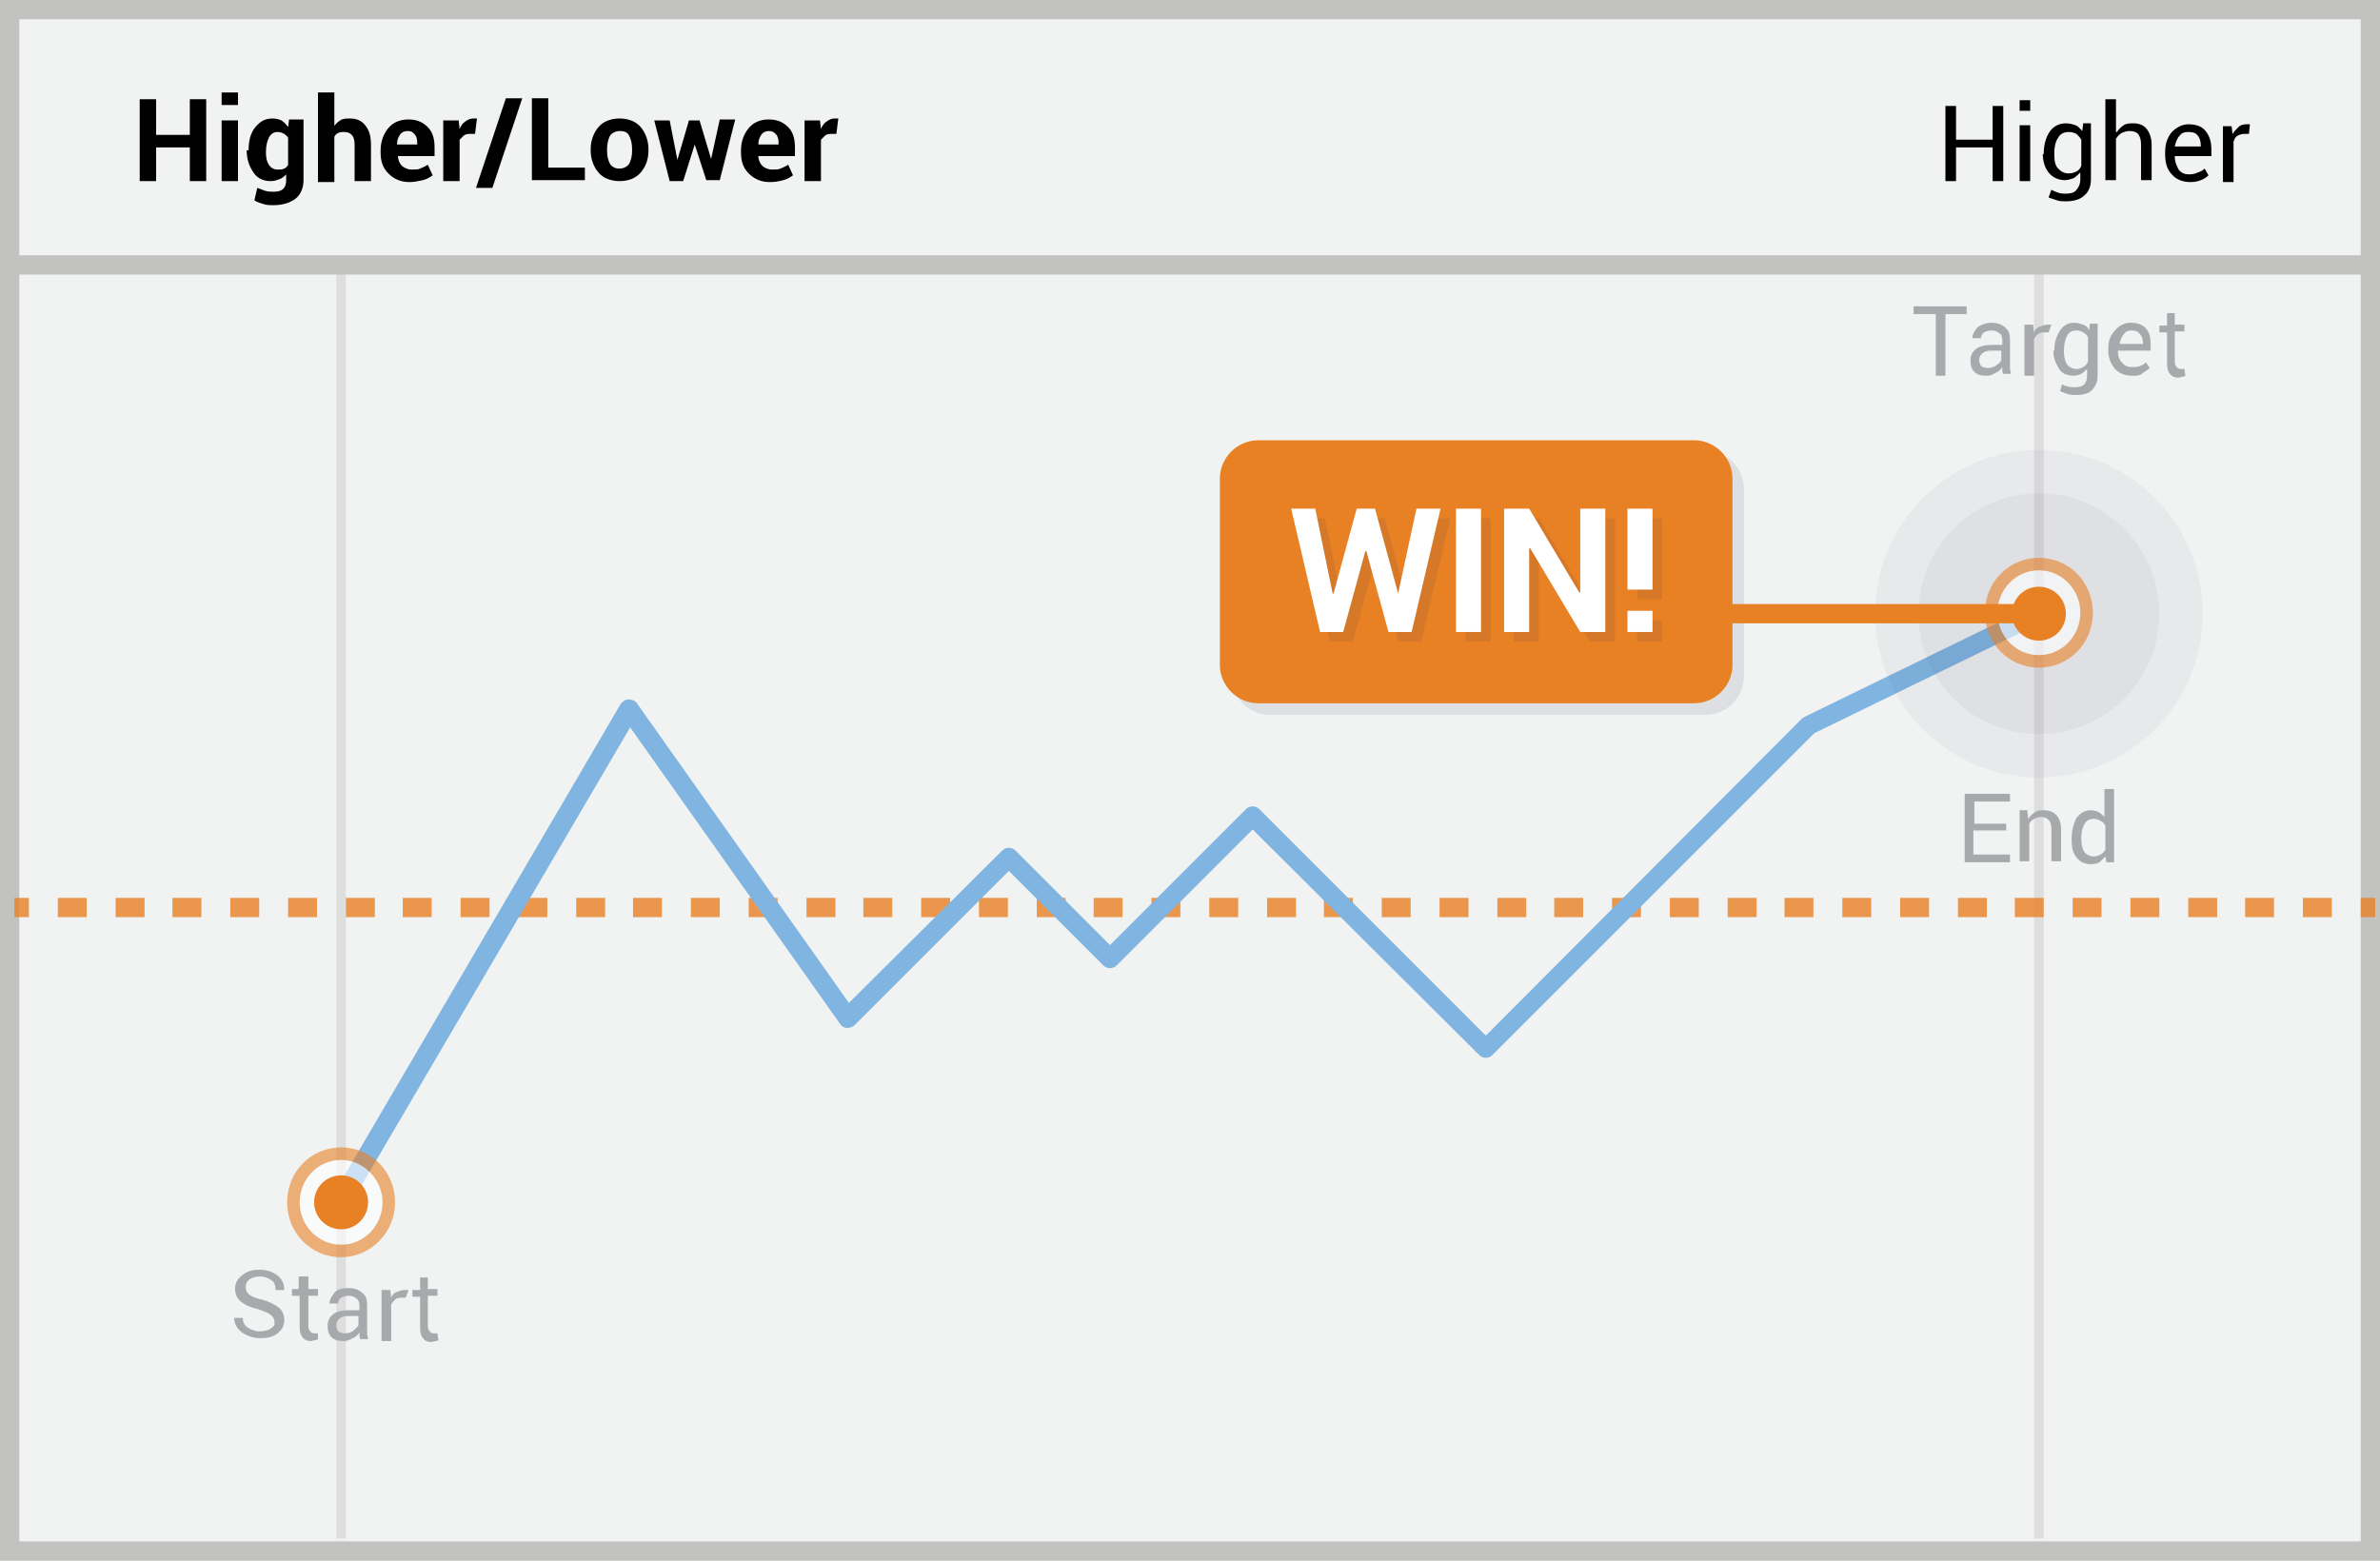
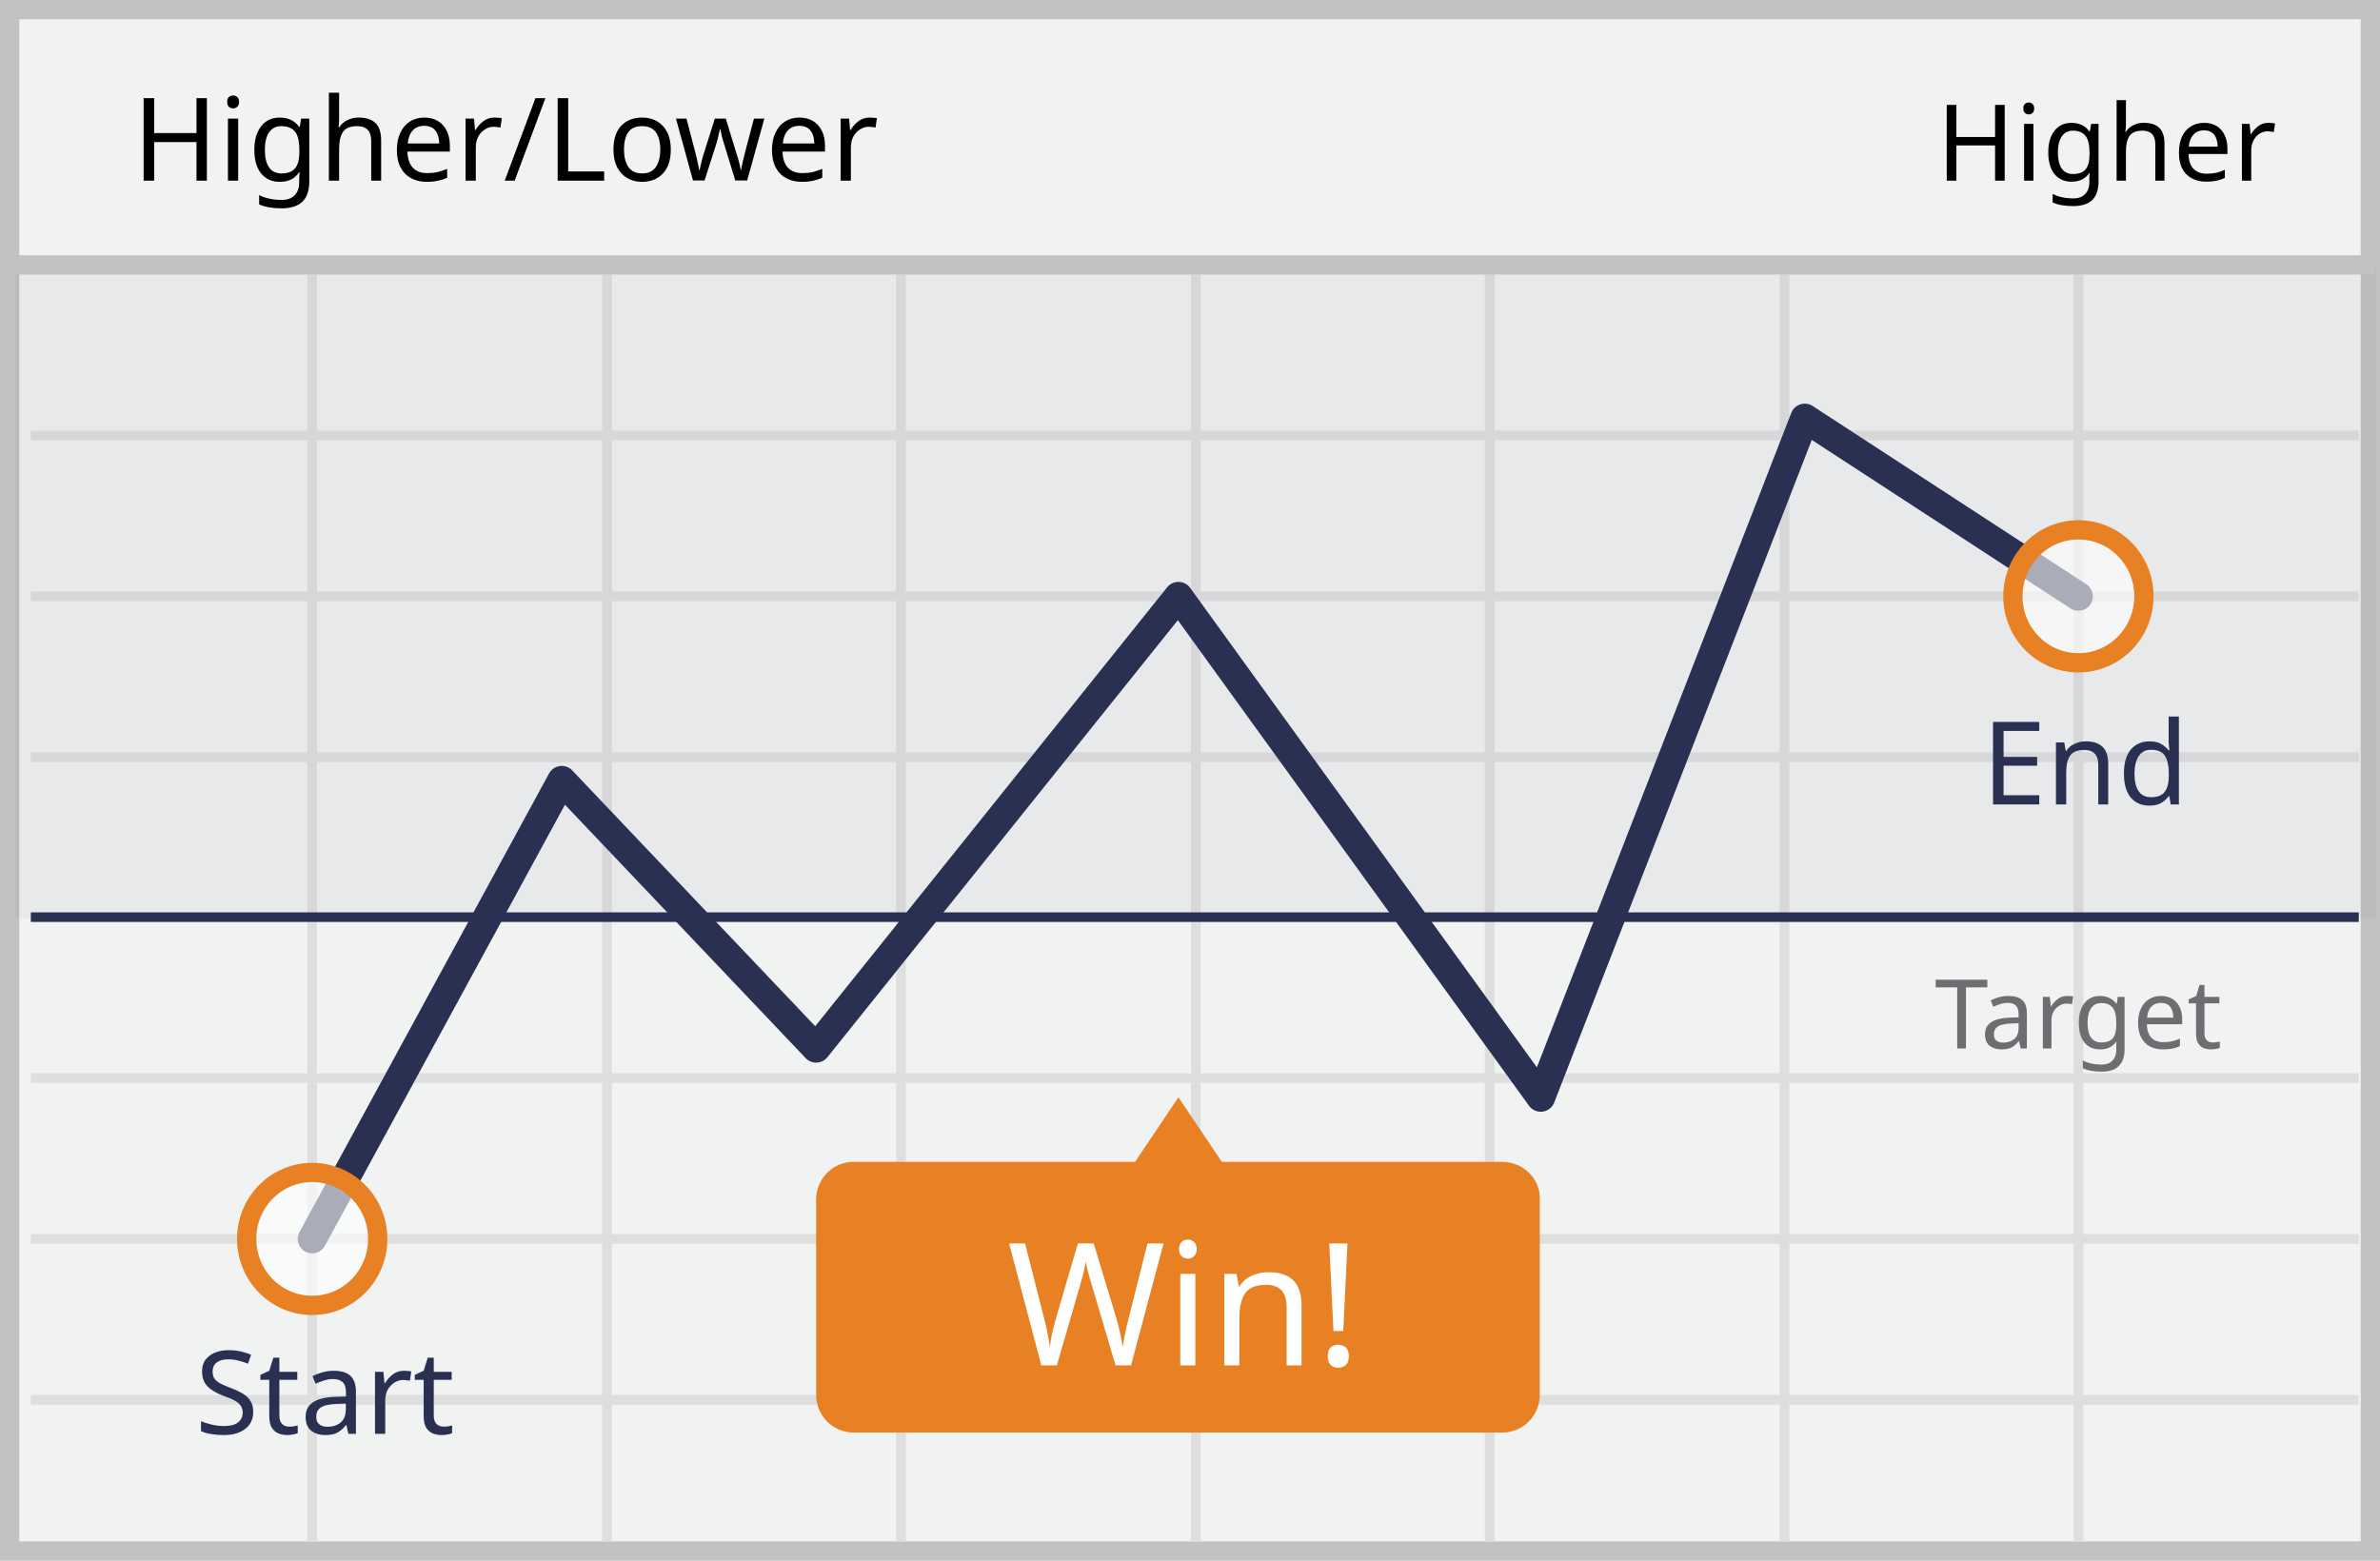
<svg xmlns="http://www.w3.org/2000/svg" version="1.1" id="Layer_1" x="0px" y="0px" viewBox="0 0 247 162" style="enable-background:new 0 0 247 162;" xml:space="preserve">
  <style type="text/css">
- 	.st0{fill:#F1F2F2;}
- 	.st1{fill:#C2C2C1;}
- 	.st2{fill:none;}
- 	.st3{fill:#DFDEDE;}
- 	.st4{opacity:0.8;}
- 	.st5{fill:#E88024;}
- 	.st6{fill:#80B4E1;}
- 	.st7{opacity:0.6;}
- 	.st8{fill:#FFFFFF;}
- 	.st9{opacity:5.000000e-02;}
- 	.st10{fill:#2A3052;}
- 	.st11{fill:#A7A9AC;}
- 	.st12{opacity:0.1;}
+ 	.st0{fill:#F1F2F2;stroke:#C2C2C2;stroke-width:2;stroke-miterlimit:10;}
+ 	.st1{fill:none;stroke:#DFDEDE;stroke-miterlimit:10;}
+ 	.st2{fill:none;stroke:#2A3052;stroke-linejoin:round;stroke-miterlimit:10;}
+ 	.st3{opacity:5.000000e-02;fill:#2A3052;}
+ 	.st4{font-family:'Roboto-Bold';}
+ 	.st5{font-size:12px;}
+ 	.st6{font-family:'Roboto-Regular';}
+ 	.st7{font-size:11px;}
+ 	.st8{fill:none;stroke:#2A3052;stroke-width:3;stroke-linecap:round;stroke-linejoin:round;stroke-miterlimit:10;}
+ 	.st9{fill:#2A3052;}
+ 	.st10{fill:#E88024;}
+ 	.st11{fill:#6D6E71;}
+ 	.st12{font-family:'Roboto-Italic';}
+ 	.st13{font-size:10px;}
+ 	.st14{fill:#FFFFFF;}
+ 	.st15{font-size:17.723px;}
+ 	.st16{opacity:0.6;}
+ 	.st17{fill:none;stroke:#E88024;stroke-width:2;stroke-miterlimit:10;}
</style>
  <g>
+     <rect x="1" y="1" class="st0" width="245" height="160" />
    <g>
-       <rect x="1" y="1" class="st0" width="245" height="160" />
-       <path class="st1" d="M247,162H0V0h247V162z M2,160h243V2H2V160z" />
+       <line class="st1" x1="3.2" y1="45.2" x2="244.8" y2="45.2" />
+       <line class="st1" x1="3.2" y1="61.9" x2="244.8" y2="61.9" />
+       <line class="st1" x1="3.2" y1="78.6" x2="244.8" y2="78.6" />
+       <line class="st1" x1="3.2" y1="111.9" x2="244.8" y2="111.9" />
+       <line class="st1" x1="3.2" y1="128.6" x2="244.8" y2="128.6" />
+       <line class="st1" x1="3.2" y1="145.3" x2="244.8" y2="145.3" />
+       <line class="st1" x1="32.4" y1="28.5" x2="32.4" y2="160" />
+       <line class="st1" x1="63" y1="28.5" x2="63" y2="160" />
+       <line class="st1" x1="93.5" y1="28.5" x2="93.5" y2="160" />
+       <line class="st1" x1="124.1" y1="28.5" x2="124.1" y2="160" />
+       <line class="st1" x1="154.6" y1="28.5" x2="154.6" y2="160" />
+       <line class="st1" x1="185.2" y1="28.5" x2="185.2" y2="160" />
+       <line class="st1" x1="215.7" y1="28.5" x2="215.7" y2="160" />
+       <line class="st2" x1="3.2" y1="95.2" x2="244.8" y2="95.2" />
+     </g>
+     <rect x="1.6" y="27.5" class="st3" width="245" height="67.8" />
+     <line class="st0" x1="1.5" y1="27.5" x2="246.5" y2="27.5" />
+     <text transform="matrix(1 0 0 1 13.75 18.75)" class="st4 st5">Higher/Lower</text>
+     <text transform="matrix(1 0 0 1 200.9738 18.75)" class="st6 st7">Higher</text>
+     <polyline class="st8" points="32.4,128.6 58.3,81 84.7,108.8 122.3,61.9 159.9,113.9 187.3,43.4 215.7,61.9  " />
+     <text transform="matrix(1 0 0 1 20.25 148.8337)" class="st9 st6 st5">Start</text>
+     <text transform="matrix(1 0 0 1 205.6835 83.5)" class="st9 st6 st5">End</text>
+     <path class="st10" d="M155.9,120.6h-29.1l-4.5-6.7l-4.5,6.7H88.6c-2.2,0-3.9,1.8-3.9,3.9v20.3c0,2.2,1.8,3.9,3.9,3.9h67.3   c2.2,0,3.9-1.8,3.9-3.9v-20.3C159.9,122.4,158.1,120.6,155.9,120.6z" />
+     <g>
+       <text transform="matrix(1 0 0 1 200.7959 108.8332)" class="st11 st12 st13">Target</text>
    </g>
    <g>
-       <rect x="1" y="1" class="st2" width="245" height="26.5" />
+       <text transform="matrix(1 0 0 1 104.5065 141.7256)" class="st14 st4 st15">Win!</text>
    </g>
    <g>
-       <rect x="34.9" y="27.5" class="st3" width="1" height="132.2" />
-     </g>
-     <g>
-       <rect x="211.1" y="27.5" class="st3" width="1" height="132.2" />
-     </g>
-     <g>
-       <rect x="1.5" y="26.5" class="st1" width="245" height="2" />
-     </g>
-     <g class="st4">
-       <g>
-         <rect x="1.5" y="93.2" class="st5" width="1.5" height="2" />
+       <g class="st16">
+         <ellipse class="st14" cx="215.7" cy="61.9" rx="6.8" ry="6.9" />
      </g>
      <g>
-         <path class="st5" d="M242,95.2h-3v-2h3V95.2z M236,95.2h-3v-2h3V95.2z M230.1,95.2h-3v-2h3V95.2z M224.1,95.2h-3v-2h3V95.2z      M218.1,95.2h-3v-2h3V95.2z M212.1,95.2h-3v-2h3V95.2z M206.2,95.2h-3v-2h3V95.2z M200.2,95.2h-3v-2h3V95.2z M194.2,95.2h-3v-2h3     V95.2z M188.2,95.2h-3v-2h3V95.2z M182.3,95.2h-3v-2h3V95.2z M176.3,95.2h-3v-2h3V95.2z M170.3,95.2h-3v-2h3V95.2z M164.3,95.2     h-3v-2h3V95.2z M158.4,95.2h-3v-2h3V95.2z M152.4,95.2h-3v-2h3V95.2z M146.4,95.2h-3v-2h3V95.2z M140.4,95.2h-3v-2h3V95.2z      M134.5,95.2h-3v-2h3V95.2z M128.5,95.2h-3v-2h3V95.2z M122.5,95.2h-3v-2h3V95.2z M116.5,95.2h-3v-2h3V95.2z M110.6,95.2h-3v-2h3     V95.2z M104.6,95.2h-3v-2h3V95.2z M98.6,95.2h-3v-2h3V95.2z M92.6,95.2h-3v-2h3V95.2z M86.7,95.2h-3v-2h3V95.2z M80.7,95.2h-3v-2     h3V95.2z M74.7,95.2h-3v-2h3V95.2z M68.7,95.2h-3v-2h3V95.2z M62.8,95.2h-3v-2h3V95.2z M56.8,95.2h-3v-2h3V95.2z M50.8,95.2h-3     v-2h3V95.2z M44.8,95.2h-3v-2h3V95.2z M38.9,95.2h-3v-2h3V95.2z M32.9,95.2h-3v-2h3V95.2z M26.9,95.2h-3v-2h3V95.2z M20.9,95.2     h-3v-2h3V95.2z M15,95.2h-3v-2h3V95.2z M9,95.2H6v-2h3V95.2z" />
-       </g>
-       <g>
-         <rect x="245" y="93.2" class="st5" width="1.5" height="2" />
+         <ellipse class="st17" cx="215.7" cy="61.9" rx="6.8" ry="6.9" />
      </g>
    </g>
    <g>
-       <g>
-         <path d="M21.4,18.8h-1.7v-3.5h-3.5v3.5h-1.7v-8.5h1.7v3.7h3.5v-3.7h1.7V18.8z" />
+       <g class="st16">
+         <ellipse class="st14" cx="32.4" cy="128.6" rx="6.8" ry="6.9" />
      </g>
      <g>
-         <path d="M24.7,10.9H23V9.6h1.7V10.9z M24.7,18.8H23v-6.3h1.7V18.8z" />
+         <ellipse class="st17" cx="32.4" cy="128.6" rx="6.8" ry="6.9" />
      </g>
-       <g>
-         <path d="M25.8,15.6c0-1,0.2-1.8,0.7-2.4s1-0.9,1.8-0.9c0.4,0,0.7,0.1,0.9,0.2s0.5,0.4,0.7,0.7l0.1-0.8h1.5v6.3     c0,0.8-0.3,1.5-0.8,1.9s-1.3,0.7-2.3,0.7c-0.3,0-0.7,0-1-0.1s-0.7-0.2-1-0.4l0.3-1.3c0.3,0.1,0.5,0.2,0.8,0.3s0.6,0.1,0.9,0.1     c0.5,0,0.8-0.1,1-0.3s0.3-0.5,0.3-0.9v-0.6c-0.2,0.2-0.4,0.4-0.7,0.5s-0.5,0.2-0.9,0.2c-0.8,0-1.4-0.3-1.8-0.9s-0.7-1.3-0.7-2.3     V15.6z M27.6,15.8c0,0.6,0.1,1,0.3,1.3s0.5,0.5,0.9,0.5c0.3,0,0.5,0,0.7-0.1c0.2-0.1,0.3-0.2,0.4-0.4v-2.8     c-0.1-0.2-0.3-0.3-0.4-0.4c-0.2-0.1-0.4-0.2-0.7-0.2c-0.4,0-0.7,0.2-0.9,0.6c-0.2,0.4-0.3,0.9-0.3,1.5V15.8z" />
-       </g>
-       <g>
-         <path d="M34.6,13.2c0.2-0.3,0.4-0.5,0.7-0.7s0.6-0.2,1-0.2c0.7,0,1.2,0.2,1.6,0.7s0.6,1.1,0.6,2v3.8h-1.7V15c0-0.5-0.1-0.8-0.3-1     s-0.4-0.3-0.8-0.3c-0.2,0-0.4,0-0.6,0.1c-0.2,0.1-0.3,0.2-0.4,0.4v4.7h-1.7V9.6h1.7V13.2z" />
-       </g>
-       <g>
-         <path d="M42.5,18.9c-0.9,0-1.6-0.3-2.2-0.9s-0.8-1.3-0.8-2.2v-0.2c0-0.9,0.3-1.7,0.8-2.3s1.2-0.9,2.1-0.9c0.9,0,1.5,0.3,2,0.8     s0.7,1.2,0.7,2.1v0.9h-3.8l0,0c0,0.4,0.2,0.8,0.4,1s0.6,0.4,1,0.4c0.4,0,0.7,0,0.9-0.1s0.5-0.2,0.8-0.4l0.5,1.1     c-0.3,0.2-0.6,0.4-1,0.5C43.4,18.8,43,18.9,42.5,18.9z M42.3,13.6c-0.3,0-0.6,0.1-0.8,0.4s-0.3,0.6-0.3,1l0,0h2.1v-0.2     c0-0.4-0.1-0.7-0.3-0.9S42.7,13.6,42.3,13.6z" />
-       </g>
-       <g>
-         <path d="M49.3,13.9l-0.6,0c-0.3,0-0.5,0.1-0.6,0.2s-0.3,0.3-0.4,0.4v4.3H46v-6.3h1.6l0.1,0.9c0.1-0.3,0.3-0.6,0.6-0.8     s0.5-0.3,0.8-0.3c0.1,0,0.2,0,0.2,0s0.1,0,0.2,0L49.3,13.9z" />
-       </g>
-       <g>
-         <path d="M51.1,19.5h-1.7l3.1-9.3h1.7L51.1,19.5z" />
-       </g>
-       <g>
-         <path d="M56.9,17.4h3.8v1.3h-5.5v-8.5h1.7V17.4z" />
-       </g>
-       <g>
-         <path d="M61.3,15.5c0-0.9,0.3-1.7,0.8-2.3s1.3-0.9,2.2-0.9c0.9,0,1.7,0.3,2.2,0.9s0.8,1.4,0.8,2.3v0.1c0,1-0.3,1.7-0.8,2.3     s-1.3,0.9-2.2,0.9c-0.9,0-1.7-0.3-2.2-0.9s-0.8-1.4-0.8-2.3V15.5z M63,15.6c0,0.6,0.1,1,0.3,1.4c0.2,0.3,0.5,0.5,1,0.5     c0.4,0,0.8-0.2,1-0.5c0.2-0.4,0.3-0.8,0.3-1.4v-0.1c0-0.6-0.1-1-0.3-1.4c-0.2-0.4-0.5-0.5-1-0.5c-0.4,0-0.8,0.2-1,0.5     C63.1,14.5,63,15,63,15.5V15.6z" />
-       </g>
-       <g>
-         <path d="M73.8,16.5L73.8,16.5l0.9-4.1h1.6l-1.6,6.3h-1.4L72.1,15h0l-1.2,3.8h-1.4l-1.6-6.3h1.6l0.8,4.1h0l1.2-4.1h1.1L73.8,16.5z     " />
-       </g>
-       <g>
-         <path d="M79.9,18.9c-0.9,0-1.6-0.3-2.2-0.9s-0.8-1.3-0.8-2.2v-0.2c0-0.9,0.3-1.7,0.8-2.3s1.2-0.9,2.1-0.9c0.9,0,1.5,0.3,2,0.8     s0.7,1.2,0.7,2.1v0.9h-3.8l0,0c0,0.4,0.2,0.8,0.4,1s0.6,0.4,1,0.4c0.4,0,0.7,0,0.9-0.1s0.5-0.2,0.8-0.4l0.5,1.1     c-0.3,0.2-0.6,0.4-1,0.5C80.9,18.8,80.5,18.9,79.9,18.9z M79.8,13.6c-0.3,0-0.6,0.1-0.8,0.4s-0.3,0.6-0.3,1l0,0h2.1v-0.2     c0-0.4-0.1-0.7-0.3-0.9S80.1,13.6,79.8,13.6z" />
-       </g>
-       <g>
-         <path d="M86.8,13.9l-0.6,0c-0.3,0-0.5,0.1-0.6,0.2s-0.3,0.3-0.4,0.4v4.3h-1.7v-6.3h1.6l0.1,0.9c0.1-0.3,0.3-0.6,0.6-0.8     s0.5-0.3,0.8-0.3c0.1,0,0.2,0,0.2,0s0.1,0,0.2,0L86.8,13.9z" />
-       </g>
-     </g>
-     <g>
-       <g>
-         <path d="M207.9,18.8h-1.1v-3.5H203v3.5h-1.1v-7.8h1.1v3.5h3.8v-3.5h1.1V18.8z" />
-       </g>
-       <g>
-         <path d="M210.7,11.5h-1.1v-1.1h1.1V11.5z M210.7,18.8h-1.1v-5.8h1.1V18.8z" />
-       </g>
-       <g>
-         <path d="M212.1,16c0-0.9,0.2-1.7,0.6-2.3c0.4-0.6,1-0.9,1.7-0.9c0.4,0,0.7,0.1,1,0.2c0.3,0.1,0.5,0.4,0.7,0.6l0.1-0.8h0.8v5.8     c0,0.7-0.2,1.3-0.7,1.7c-0.4,0.4-1.1,0.6-1.9,0.6c-0.3,0-0.6,0-0.9-0.1c-0.3-0.1-0.6-0.2-0.9-0.3l0.3-0.8     c0.2,0.1,0.4,0.2,0.7,0.3s0.5,0.1,0.8,0.1c0.5,0,0.9-0.1,1.1-0.4c0.2-0.2,0.4-0.6,0.4-1.1v-0.7c-0.2,0.2-0.4,0.4-0.7,0.6     c-0.3,0.1-0.6,0.2-0.9,0.2c-0.7,0-1.3-0.3-1.7-0.8s-0.6-1.2-0.6-2V16z M213.2,16.1c0,0.6,0.1,1.1,0.4,1.4s0.6,0.5,1.1,0.5     c0.3,0,0.6-0.1,0.8-0.2c0.2-0.1,0.4-0.3,0.5-0.6v-2.7c-0.1-0.2-0.3-0.4-0.5-0.6c-0.2-0.1-0.5-0.2-0.8-0.2c-0.5,0-0.9,0.2-1.1,0.6     c-0.3,0.4-0.4,1-0.4,1.6V16.1z" />
-       </g>
-       <g>
-         <path d="M219.7,13.7c0.2-0.3,0.4-0.5,0.7-0.7c0.3-0.2,0.6-0.2,1-0.2c0.6,0,1.1,0.2,1.4,0.6c0.3,0.4,0.5,0.9,0.5,1.7v3.6h-1.1     v-3.7c0-0.5-0.1-0.8-0.3-1.1c-0.2-0.2-0.5-0.3-0.9-0.3c-0.3,0-0.6,0.1-0.8,0.2c-0.2,0.1-0.4,0.3-0.6,0.6v4.3h-1.1v-8.4h1.1V13.7z     " />
-       </g>
-       <g>
-         <path d="M227.3,18.9c-0.8,0-1.5-0.3-1.9-0.8c-0.5-0.5-0.7-1.2-0.7-2.1v-0.2c0-0.8,0.2-1.5,0.7-2.1c0.5-0.5,1.1-0.8,1.7-0.8     c0.8,0,1.4,0.2,1.8,0.7c0.4,0.5,0.6,1.1,0.6,1.9v0.7h-3.8l0,0c0,0.6,0.2,1,0.4,1.4c0.3,0.4,0.7,0.5,1.1,0.5     c0.4,0,0.7-0.1,0.9-0.2c0.3-0.1,0.5-0.2,0.7-0.4l0.4,0.7c-0.2,0.2-0.5,0.4-0.8,0.5C228.2,18.8,227.8,18.9,227.3,18.9z      M227.1,13.7c-0.4,0-0.7,0.1-0.9,0.4c-0.3,0.3-0.4,0.7-0.5,1.1l0,0h2.7v-0.1c0-0.4-0.1-0.8-0.3-1     C227.9,13.8,227.6,13.7,227.1,13.7z" />
-       </g>
-       <g>
-         <path d="M233.4,13.9l-0.5,0c-0.3,0-0.5,0.1-0.7,0.2c-0.2,0.1-0.3,0.3-0.4,0.6v4.2h-1.1v-5.8h0.9l0.1,0.8c0.2-0.3,0.4-0.5,0.6-0.7     c0.2-0.2,0.5-0.3,0.8-0.3c0.1,0,0.2,0,0.2,0c0.1,0,0.1,0,0.2,0L233.4,13.9z" />
-       </g>
-     </g>
-     <g>
-       <g>
-         <path class="st6" d="M35.3,125.8c-0.2,0-0.3,0-0.5-0.1c-0.5-0.3-0.6-0.9-0.4-1.4l30-51.2c0.2-0.3,0.5-0.5,0.8-0.5     c0.3,0,0.7,0.1,0.9,0.4l22,31.1L104,88.3c0.4-0.4,1-0.4,1.4,0l9.8,9.8L129.3,84c0.4-0.4,1-0.4,1.4,0l23.5,23.5L187,74.6     c0.1-0.1,0.2-0.1,0.3-0.2l24-11.7c0.5-0.2,1.1,0,1.3,0.5c0.2,0.5,0,1.1-0.5,1.3l-23.8,11.6l-33.4,33.4c-0.4,0.4-1,0.4-1.4,0     L130,86.1l-14.1,14.1c-0.4,0.4-1,0.4-1.4,0l-9.8-9.8l-16,16c-0.2,0.2-0.5,0.3-0.8,0.3c-0.3,0-0.6-0.2-0.7-0.4L65.4,75.5     l-29.2,49.8C36,125.6,35.7,125.8,35.3,125.8z" />
-       </g>
-       <g>
-         <g class="st7">
-           <ellipse class="st8" cx="35.4" cy="124.8" rx="4.9" ry="5.1" />
-           <path class="st5" d="M35.4,130.5c-3.1,0-5.6-2.5-5.6-5.7s2.5-5.7,5.6-5.7s5.6,2.5,5.6,5.7S38.4,130.5,35.4,130.5z M35.4,120.4      c-2.4,0-4.3,2-4.3,4.4s1.9,4.4,4.3,4.4s4.3-2,4.3-4.4S37.7,120.4,35.4,120.4z" />
-         </g>
-         <g>
-           <circle class="st5" cx="35.4" cy="124.8" r="2.8" />
-         </g>
-       </g>
-       <g class="st9">
-         <circle class="st10" cx="211.6" cy="63.7" r="17" />
-       </g>
-       <g class="st9">
-         <circle class="st10" cx="211.6" cy="63.7" r="12.5" />
-       </g>
-       <g>
-         <g class="st7">
-           <ellipse class="st8" cx="211.6" cy="63.7" rx="4.9" ry="5.1" />
-           <path class="st5" d="M211.6,69.3c-3.1,0-5.6-2.5-5.6-5.7s2.5-5.7,5.6-5.7s5.6,2.5,5.6,5.7S214.7,69.3,211.6,69.3z M211.6,59.2      c-2.4,0-4.3,2-4.3,4.4s1.9,4.4,4.3,4.4s4.3-2,4.3-4.4S214,59.2,211.6,59.2z" />
-         </g>
-         <g>
-           <circle class="st5" cx="211.6" cy="63.7" r="2.8" />
-         </g>
-       </g>
-     </g>
-     <g>
-       <g>
-         <path class="st11" d="M28.5,137.3c0-0.3-0.1-0.6-0.4-0.8c-0.2-0.2-0.7-0.4-1.3-0.6c-0.8-0.2-1.3-0.4-1.8-0.8     c-0.4-0.3-0.6-0.8-0.6-1.3c0-0.6,0.2-1,0.7-1.4s1-0.6,1.8-0.6c0.8,0,1.4,0.2,1.9,0.6s0.7,0.9,0.7,1.5l0,0h-0.9     c0-0.4-0.1-0.8-0.4-1s-0.7-0.4-1.2-0.4c-0.5,0-0.8,0.1-1.1,0.3c-0.3,0.2-0.4,0.5-0.4,0.8c0,0.3,0.1,0.6,0.4,0.8     c0.3,0.2,0.7,0.4,1.3,0.5c0.7,0.2,1.3,0.5,1.7,0.8s0.6,0.8,0.6,1.3c0,0.6-0.2,1-0.7,1.4s-1.1,0.5-1.8,0.5c-0.7,0-1.3-0.2-1.9-0.6     c-0.5-0.4-0.8-0.9-0.8-1.5l0,0h0.9c0,0.5,0.2,0.8,0.5,1s0.8,0.4,1.2,0.4c0.5,0,0.9-0.1,1.2-0.3S28.5,137.6,28.5,137.3z" />
-       </g>
-       <g>
-         <path class="st11" d="M32,132.5v1.3h1v0.7h-1v3.2c0,0.2,0.1,0.4,0.2,0.5s0.2,0.2,0.4,0.2c0.1,0,0.1,0,0.2,0s0.1,0,0.2,0L33,139     c-0.1,0.1-0.2,0.1-0.3,0.1c-0.1,0-0.3,0.1-0.4,0.1c-0.4,0-0.7-0.1-0.9-0.4c-0.2-0.2-0.3-0.6-0.3-1.1v-3.2h-0.8v-0.7H31v-1.3H32z" />
-       </g>
-       <g>
-         <path class="st11" d="M37.4,139.1c0-0.2-0.1-0.3-0.1-0.4c0-0.1,0-0.2,0-0.4c-0.2,0.3-0.4,0.5-0.7,0.6c-0.3,0.2-0.6,0.3-0.9,0.3     c-0.6,0-1-0.1-1.3-0.4c-0.3-0.3-0.4-0.7-0.4-1.2c0-0.5,0.2-0.9,0.6-1.2c0.4-0.3,1-0.4,1.7-0.4h1v-0.5c0-0.3-0.1-0.6-0.3-0.7     c-0.2-0.2-0.5-0.3-0.8-0.3c-0.3,0-0.6,0.1-0.8,0.2c-0.2,0.2-0.3,0.3-0.3,0.6h-0.9l0,0c0-0.4,0.2-0.7,0.5-1.1s0.9-0.5,1.5-0.5     c0.6,0,1.1,0.2,1.4,0.5c0.4,0.3,0.5,0.7,0.5,1.3v2.5c0,0.2,0,0.4,0,0.5s0.1,0.3,0.1,0.5H37.4z M35.8,138.4c0.3,0,0.7-0.1,0.9-0.3     s0.5-0.4,0.5-0.6v-0.9h-1.1c-0.4,0-0.7,0.1-0.9,0.3c-0.2,0.2-0.3,0.4-0.3,0.7c0,0.2,0.1,0.4,0.2,0.6     C35.3,138.3,35.5,138.4,35.8,138.4z" />
-       </g>
-       <g>
-         <path class="st11" d="M42.1,134.7l-0.5,0c-0.3,0-0.5,0.1-0.6,0.2s-0.3,0.3-0.4,0.5v3.8h-1v-5.3h0.9l0.1,0.8     c0.1-0.3,0.3-0.5,0.6-0.6s0.5-0.2,0.8-0.2c0.1,0,0.1,0,0.2,0c0.1,0,0.1,0,0.2,0L42.1,134.7z" />
-       </g>
-       <g>
-         <path class="st11" d="M44.4,132.5v1.3h1v0.7h-1v3.2c0,0.2,0.1,0.4,0.2,0.5s0.2,0.2,0.4,0.2c0.1,0,0.1,0,0.2,0s0.1,0,0.2,0     l0.1,0.7c-0.1,0.1-0.2,0.1-0.3,0.1c-0.1,0-0.3,0.1-0.4,0.1c-0.4,0-0.7-0.1-0.9-0.4c-0.2-0.2-0.3-0.6-0.3-1.1v-3.2h-0.8v-0.7h0.8     v-1.3H44.4z" />
-       </g>
-     </g>
-     <g>
-       <g>
-         <path class="st11" d="M208.1,86.2h-3.3v2.5h3.8v0.8h-4.7v-7.1h4.7v0.8h-3.7v2.3h3.3V86.2z" />
-       </g>
-       <g>
-         <path class="st11" d="M210.4,84.2l0.1,0.8c0.2-0.3,0.4-0.5,0.7-0.7c0.3-0.2,0.6-0.2,0.9-0.2c0.6,0,1,0.2,1.3,0.5     c0.3,0.3,0.5,0.8,0.5,1.5v3.3h-1v-3.3c0-0.5-0.1-0.8-0.3-1c-0.2-0.2-0.5-0.3-0.8-0.3c-0.3,0-0.5,0.1-0.7,0.2     c-0.2,0.1-0.4,0.3-0.5,0.5v3.9h-1v-5.3H210.4z" />
-       </g>
-       <g>
-         <path class="st11" d="M215,87c0-0.8,0.2-1.5,0.5-2.1c0.4-0.5,0.9-0.8,1.5-0.8c0.3,0,0.6,0.1,0.8,0.2s0.4,0.3,0.6,0.5v-2.9h1v7.6     h-0.8l-0.1-0.6c-0.2,0.2-0.4,0.4-0.6,0.6c-0.2,0.1-0.5,0.2-0.9,0.2c-0.6,0-1.1-0.2-1.5-0.7c-0.4-0.5-0.5-1.1-0.5-1.8V87z      M216,87.1c0,0.5,0.1,1,0.3,1.3c0.2,0.3,0.6,0.5,1,0.5c0.3,0,0.5-0.1,0.7-0.2s0.4-0.3,0.5-0.5v-2.5c-0.1-0.2-0.3-0.4-0.5-0.5     c-0.2-0.1-0.4-0.2-0.7-0.2c-0.5,0-0.8,0.2-1,0.6S216,86.3,216,87V87.1z" />
-       </g>
-     </g>
-     <g>
-       <g>
-         <path class="st11" d="M204.2,32.6h-2.3v6.4h-1v-6.4h-2.3v-0.8h5.5V32.6z" />
-       </g>
-       <g>
-         <path class="st11" d="M207.9,38.9c0-0.2-0.1-0.3-0.1-0.4c0-0.1,0-0.2,0-0.4c-0.2,0.3-0.4,0.5-0.7,0.6c-0.3,0.2-0.6,0.3-0.9,0.3     c-0.6,0-1-0.1-1.3-0.4c-0.3-0.3-0.4-0.7-0.4-1.2c0-0.5,0.2-0.9,0.6-1.2c0.4-0.3,1-0.4,1.7-0.4h1v-0.5c0-0.3-0.1-0.6-0.3-0.7     c-0.2-0.2-0.5-0.3-0.8-0.3c-0.3,0-0.6,0.1-0.8,0.2c-0.2,0.2-0.3,0.3-0.3,0.6h-0.9l0,0c0-0.4,0.2-0.7,0.5-1.1     c0.4-0.3,0.9-0.5,1.5-0.5c0.6,0,1.1,0.2,1.4,0.5c0.4,0.3,0.5,0.7,0.5,1.3v2.5c0,0.2,0,0.4,0,0.5s0.1,0.3,0.1,0.5H207.9z      M206.3,38.2c0.3,0,0.7-0.1,0.9-0.3c0.3-0.2,0.5-0.4,0.5-0.6v-0.9h-1.1c-0.4,0-0.7,0.1-0.9,0.3c-0.2,0.2-0.3,0.4-0.3,0.7     c0,0.2,0.1,0.4,0.2,0.6C205.8,38.1,206,38.2,206.3,38.2z" />
-       </g>
-       <g>
-         <path class="st11" d="M212.6,34.5l-0.5,0c-0.3,0-0.5,0.1-0.6,0.2c-0.2,0.1-0.3,0.3-0.4,0.5v3.8h-1v-5.3h0.9l0.1,0.8     c0.1-0.3,0.3-0.5,0.6-0.6s0.5-0.2,0.8-0.2c0.1,0,0.1,0,0.2,0c0.1,0,0.1,0,0.2,0L212.6,34.5z" />
-       </g>
-       <g>
-         <path class="st11" d="M213.2,36.4c0-0.8,0.2-1.5,0.6-2.1s0.9-0.8,1.5-0.8c0.3,0,0.6,0.1,0.9,0.2c0.3,0.1,0.5,0.3,0.6,0.6l0.1-0.7     h0.8v5.3c0,0.7-0.2,1.2-0.6,1.6c-0.4,0.4-1,0.5-1.7,0.5c-0.3,0-0.5,0-0.8-0.1c-0.3-0.1-0.6-0.2-0.8-0.3l0.2-0.7     c0.2,0.1,0.4,0.2,0.6,0.2c0.2,0.1,0.5,0.1,0.7,0.1c0.5,0,0.8-0.1,1-0.3c0.2-0.2,0.3-0.5,0.3-1v-0.6c-0.2,0.2-0.4,0.4-0.6,0.5     c-0.2,0.1-0.5,0.2-0.8,0.2c-0.6,0-1.2-0.2-1.5-0.7s-0.6-1.1-0.6-1.8V36.4z M214.2,36.5c0,0.5,0.1,1,0.3,1.3s0.6,0.5,1,0.5     c0.3,0,0.5-0.1,0.7-0.2c0.2-0.1,0.4-0.3,0.5-0.6V35c-0.1-0.2-0.3-0.4-0.5-0.5c-0.2-0.1-0.4-0.2-0.7-0.2c-0.5,0-0.8,0.2-1,0.6     c-0.2,0.4-0.3,0.9-0.3,1.5V36.5z" />
-       </g>
-       <g>
-         <path class="st11" d="M221.3,39c-0.7,0-1.3-0.2-1.8-0.7c-0.4-0.5-0.7-1.1-0.7-1.9v-0.2c0-0.8,0.2-1.4,0.7-1.9     c0.4-0.5,1-0.8,1.6-0.8c0.7,0,1.3,0.2,1.6,0.6c0.4,0.4,0.5,1,0.5,1.7v0.6h-3.4l0,0c0,0.5,0.1,0.9,0.4,1.2c0.2,0.3,0.6,0.5,1,0.5     c0.3,0,0.6,0,0.9-0.1c0.2-0.1,0.5-0.2,0.6-0.4l0.4,0.6c-0.2,0.2-0.4,0.3-0.7,0.5C222.1,39,221.8,39,221.3,39z M221.2,34.3     c-0.3,0-0.6,0.1-0.8,0.4c-0.2,0.3-0.4,0.6-0.4,1l0,0h2.4v-0.1c0-0.4-0.1-0.7-0.3-0.9C221.9,34.4,221.6,34.3,221.2,34.3z" />
-       </g>
-       <g>
-         <path class="st11" d="M225.7,32.4v1.3h1v0.7h-1v3.2c0,0.2,0.1,0.4,0.2,0.5s0.2,0.2,0.4,0.2c0.1,0,0.1,0,0.2,0c0.1,0,0.1,0,0.2,0     l0.1,0.7c-0.1,0.1-0.2,0.1-0.3,0.1c-0.1,0-0.3,0.1-0.4,0.1c-0.4,0-0.7-0.1-0.9-0.4c-0.2-0.2-0.3-0.6-0.3-1.1v-3.2h-0.8v-0.7h0.8     v-1.3H225.7z" />
-       </g>
-     </g>
-     <g>
-       <g class="st12">
-         <path class="st10" d="M177,74.2h-45.2c-2.2,0-4-1.8-4-4V50.8c0-2.2,1.8-4,4-4H177c2.2,0,4,1.8,4,4v19.3     C181,72.4,179.2,74.2,177,74.2z" />
-       </g>
-       <g>
-         <path class="st5" d="M175.8,73h-45.2c-2.2,0-4-1.8-4-4V49.7c0-2.2,1.8-4,4-4h45.2c2.2,0,4,1.8,4,4V69C179.8,71.2,178,73,175.8,73     z" />
-       </g>
-       <g class="st12">
-         <g>
-           <path class="st10" d="M146.1,62.6L146.1,62.6l1.9-8.8h2.5l-3,12.8h-2.4l-2.3-8.4h-0.1l-2.3,8.4H138l-3-12.8h2.5l1.8,8.8l0.1,0      l2.4-8.8h1.9L146.1,62.6z" />
-         </g>
-         <g>
-           <path class="st10" d="M154.7,66.6h-2.6V53.8h2.6V66.6z" />
-         </g>
-         <g>
-           <path class="st10" d="M167.6,66.6H165l-5.2-8.7l-0.1,0v8.7h-2.6V53.8h2.6l5.2,8.7l0.1,0v-8.7h2.6V66.6z" />
-         </g>
-         <g>
-           <path class="st10" d="M172.5,62.2h-2.6v-8.4h2.6V62.2z M172.5,66.6h-2.6v-2.2h2.6V66.6z" />
-         </g>
-       </g>
-       <g>
-         <g>
-           <path class="st8" d="M145.1,61.6L145.1,61.6l1.9-8.8h2.5l-3,12.8h-2.4l-2.3-8.4h-0.1l-2.3,8.4H137l-3-12.8h2.5l1.8,8.8l0.1,0      l2.4-8.8h1.9L145.1,61.6z" />
-         </g>
-         <g>
-           <path class="st8" d="M153.7,65.6h-2.6V52.8h2.6V65.6z" />
-         </g>
-         <g>
-           <path class="st8" d="M166.6,65.6H164l-5.2-8.7l-0.1,0v8.7h-2.6V52.8h2.6l5.2,8.7l0.1,0v-8.7h2.6V65.6z" />
-         </g>
-         <g>
-           <path class="st8" d="M171.5,61.2h-2.6v-8.4h2.6V61.2z M171.5,65.6h-2.6v-2.2h2.6V65.6z" />
-         </g>
-       </g>
-     </g>
-     <g>
-       <rect x="177.2" y="62.7" class="st5" width="34.4" height="2" />
    </g>
  </g>
</svg>
